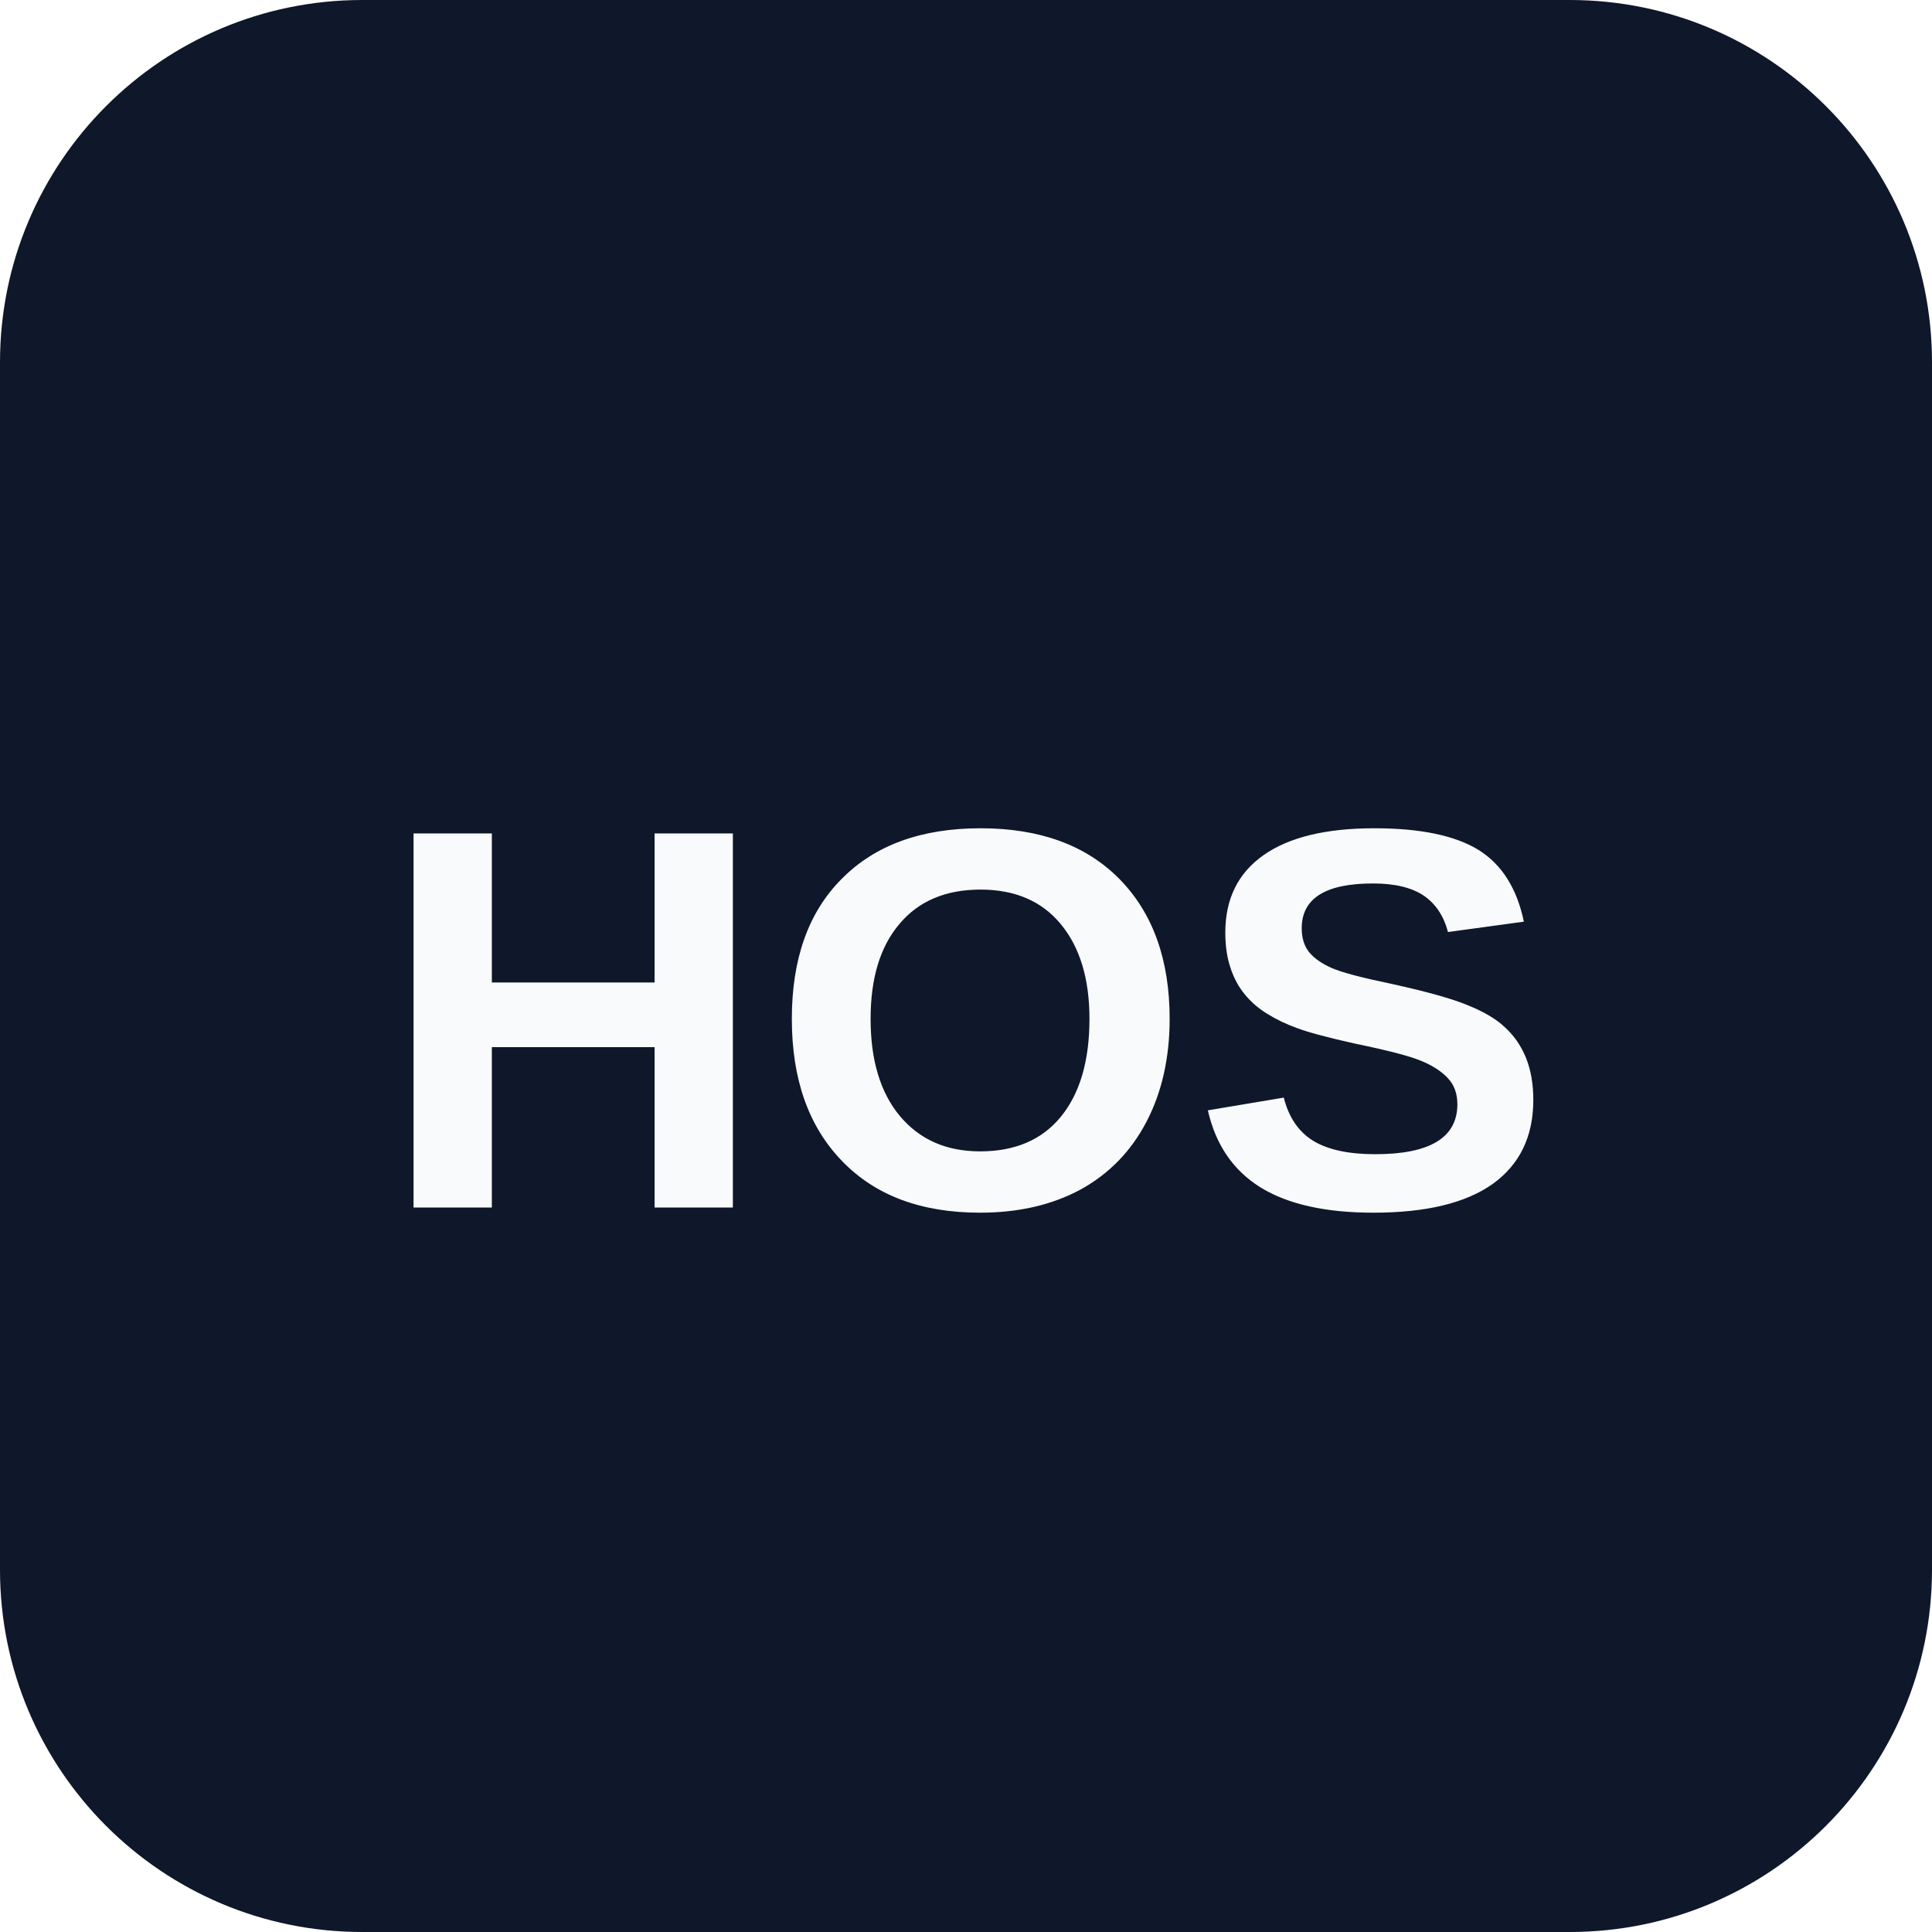
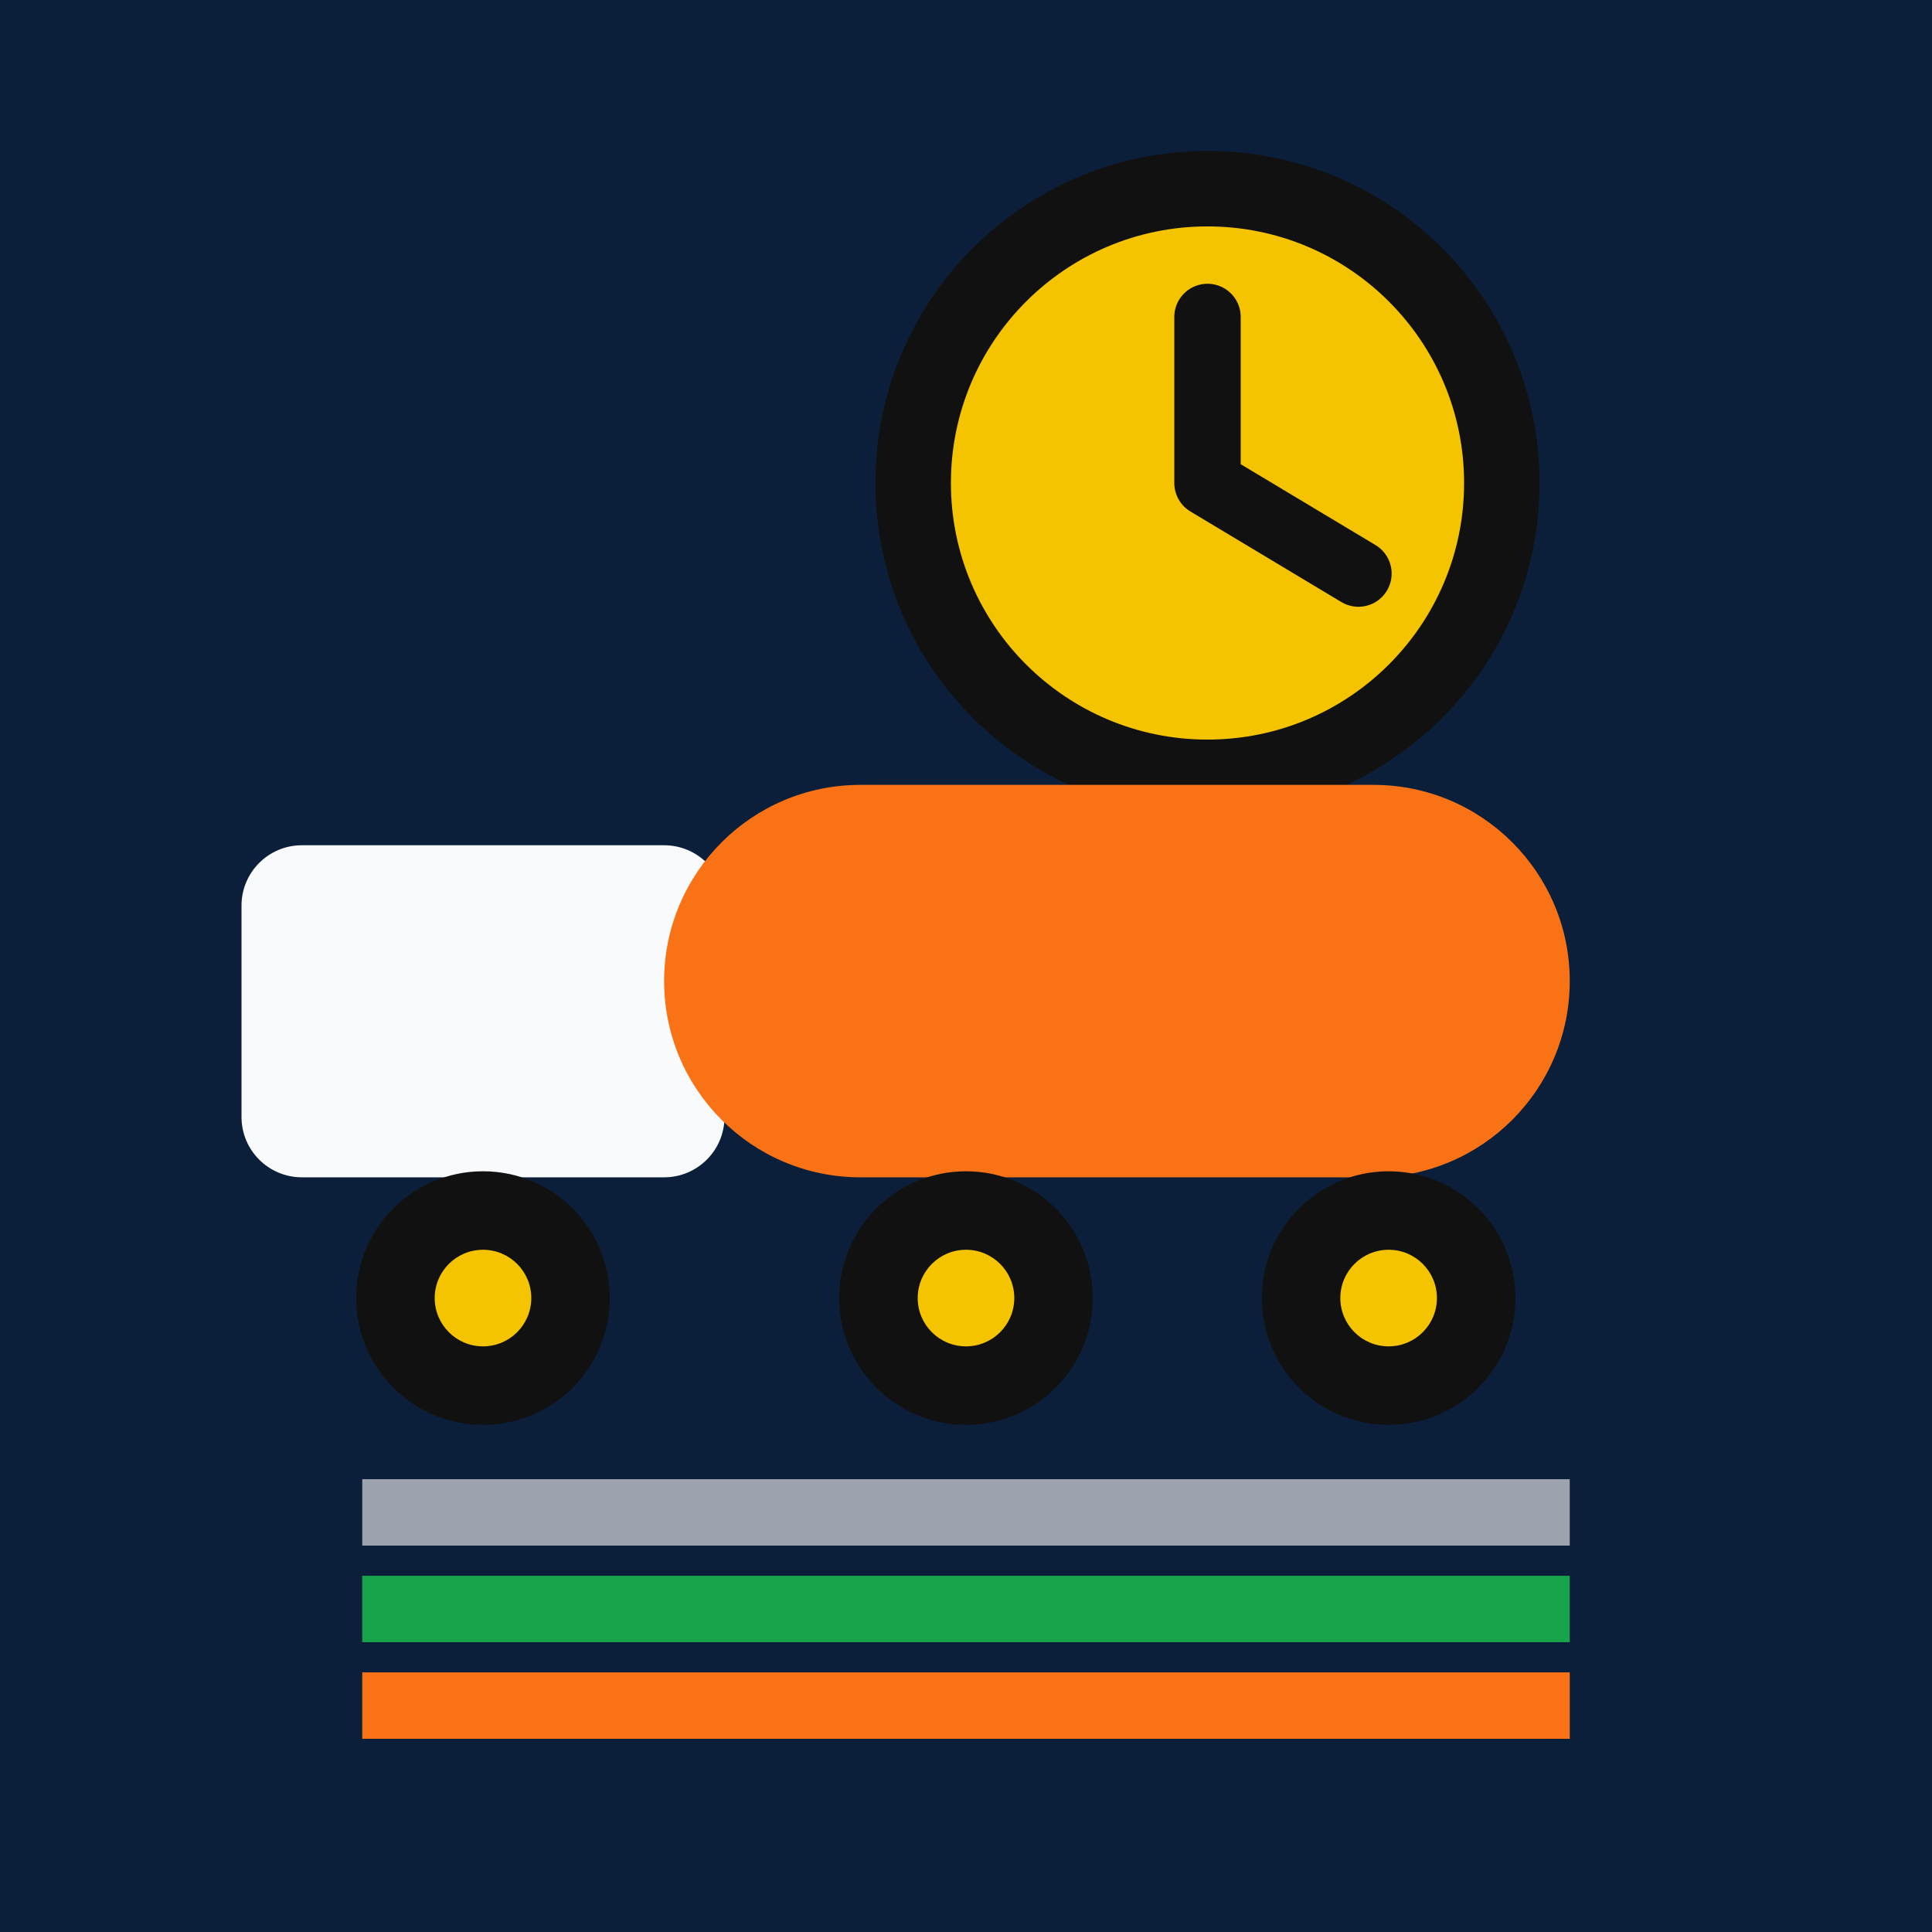
<svg xmlns="http://www.w3.org/2000/svg" viewBox="0 0 64 64">
-   <rect width="64" height="64" rx="12" fill="#0f172a" />
-   <text x="32" y="40" text-anchor="middle" font-family="Arial, sans-serif" font-size="18" font-weight="700" fill="#f8fafc">HOS</text>
+   <rect width="64" height="64" fill="#0B1F3A" />
+   <circle cx="40" cy="16" r="11" fill="#111111" />
+   <circle cx="40" cy="16" r="8.5" fill="#F5C400" />
+   <path d="M40 16 V10.5 M40 16 L45 19" fill="none" stroke="#111111" stroke-width="2.2" stroke-linecap="round" />
+   <rect x="8" y="28" width="16" height="11" rx="2" fill="#F8FAFC" />
+   <rect x="22" y="26" width="30" height="13" rx="6.5" fill="#F97316" />
+   <circle cx="16" cy="43" r="4.2" fill="#111111" />
+   <circle cx="16" cy="43" r="1.6" fill="#F5C400" />
+   <circle cx="32" cy="43" r="4.2" fill="#111111" />
+   <circle cx="32" cy="43" r="1.6" fill="#F5C400" />
+   <circle cx="46" cy="43" r="4.2" fill="#111111" />
+   <circle cx="46" cy="43" r="1.6" fill="#F5C400" />
+   <rect x="12" y="49" width="40" height="2.2" fill="#9CA3AF" />
+   <rect x="12" y="52.2" width="40" height="2.2" fill="#16A34A" />
+   <rect x="12" y="55.4" width="40" height="2.2" fill="#F97316" />
</svg>
